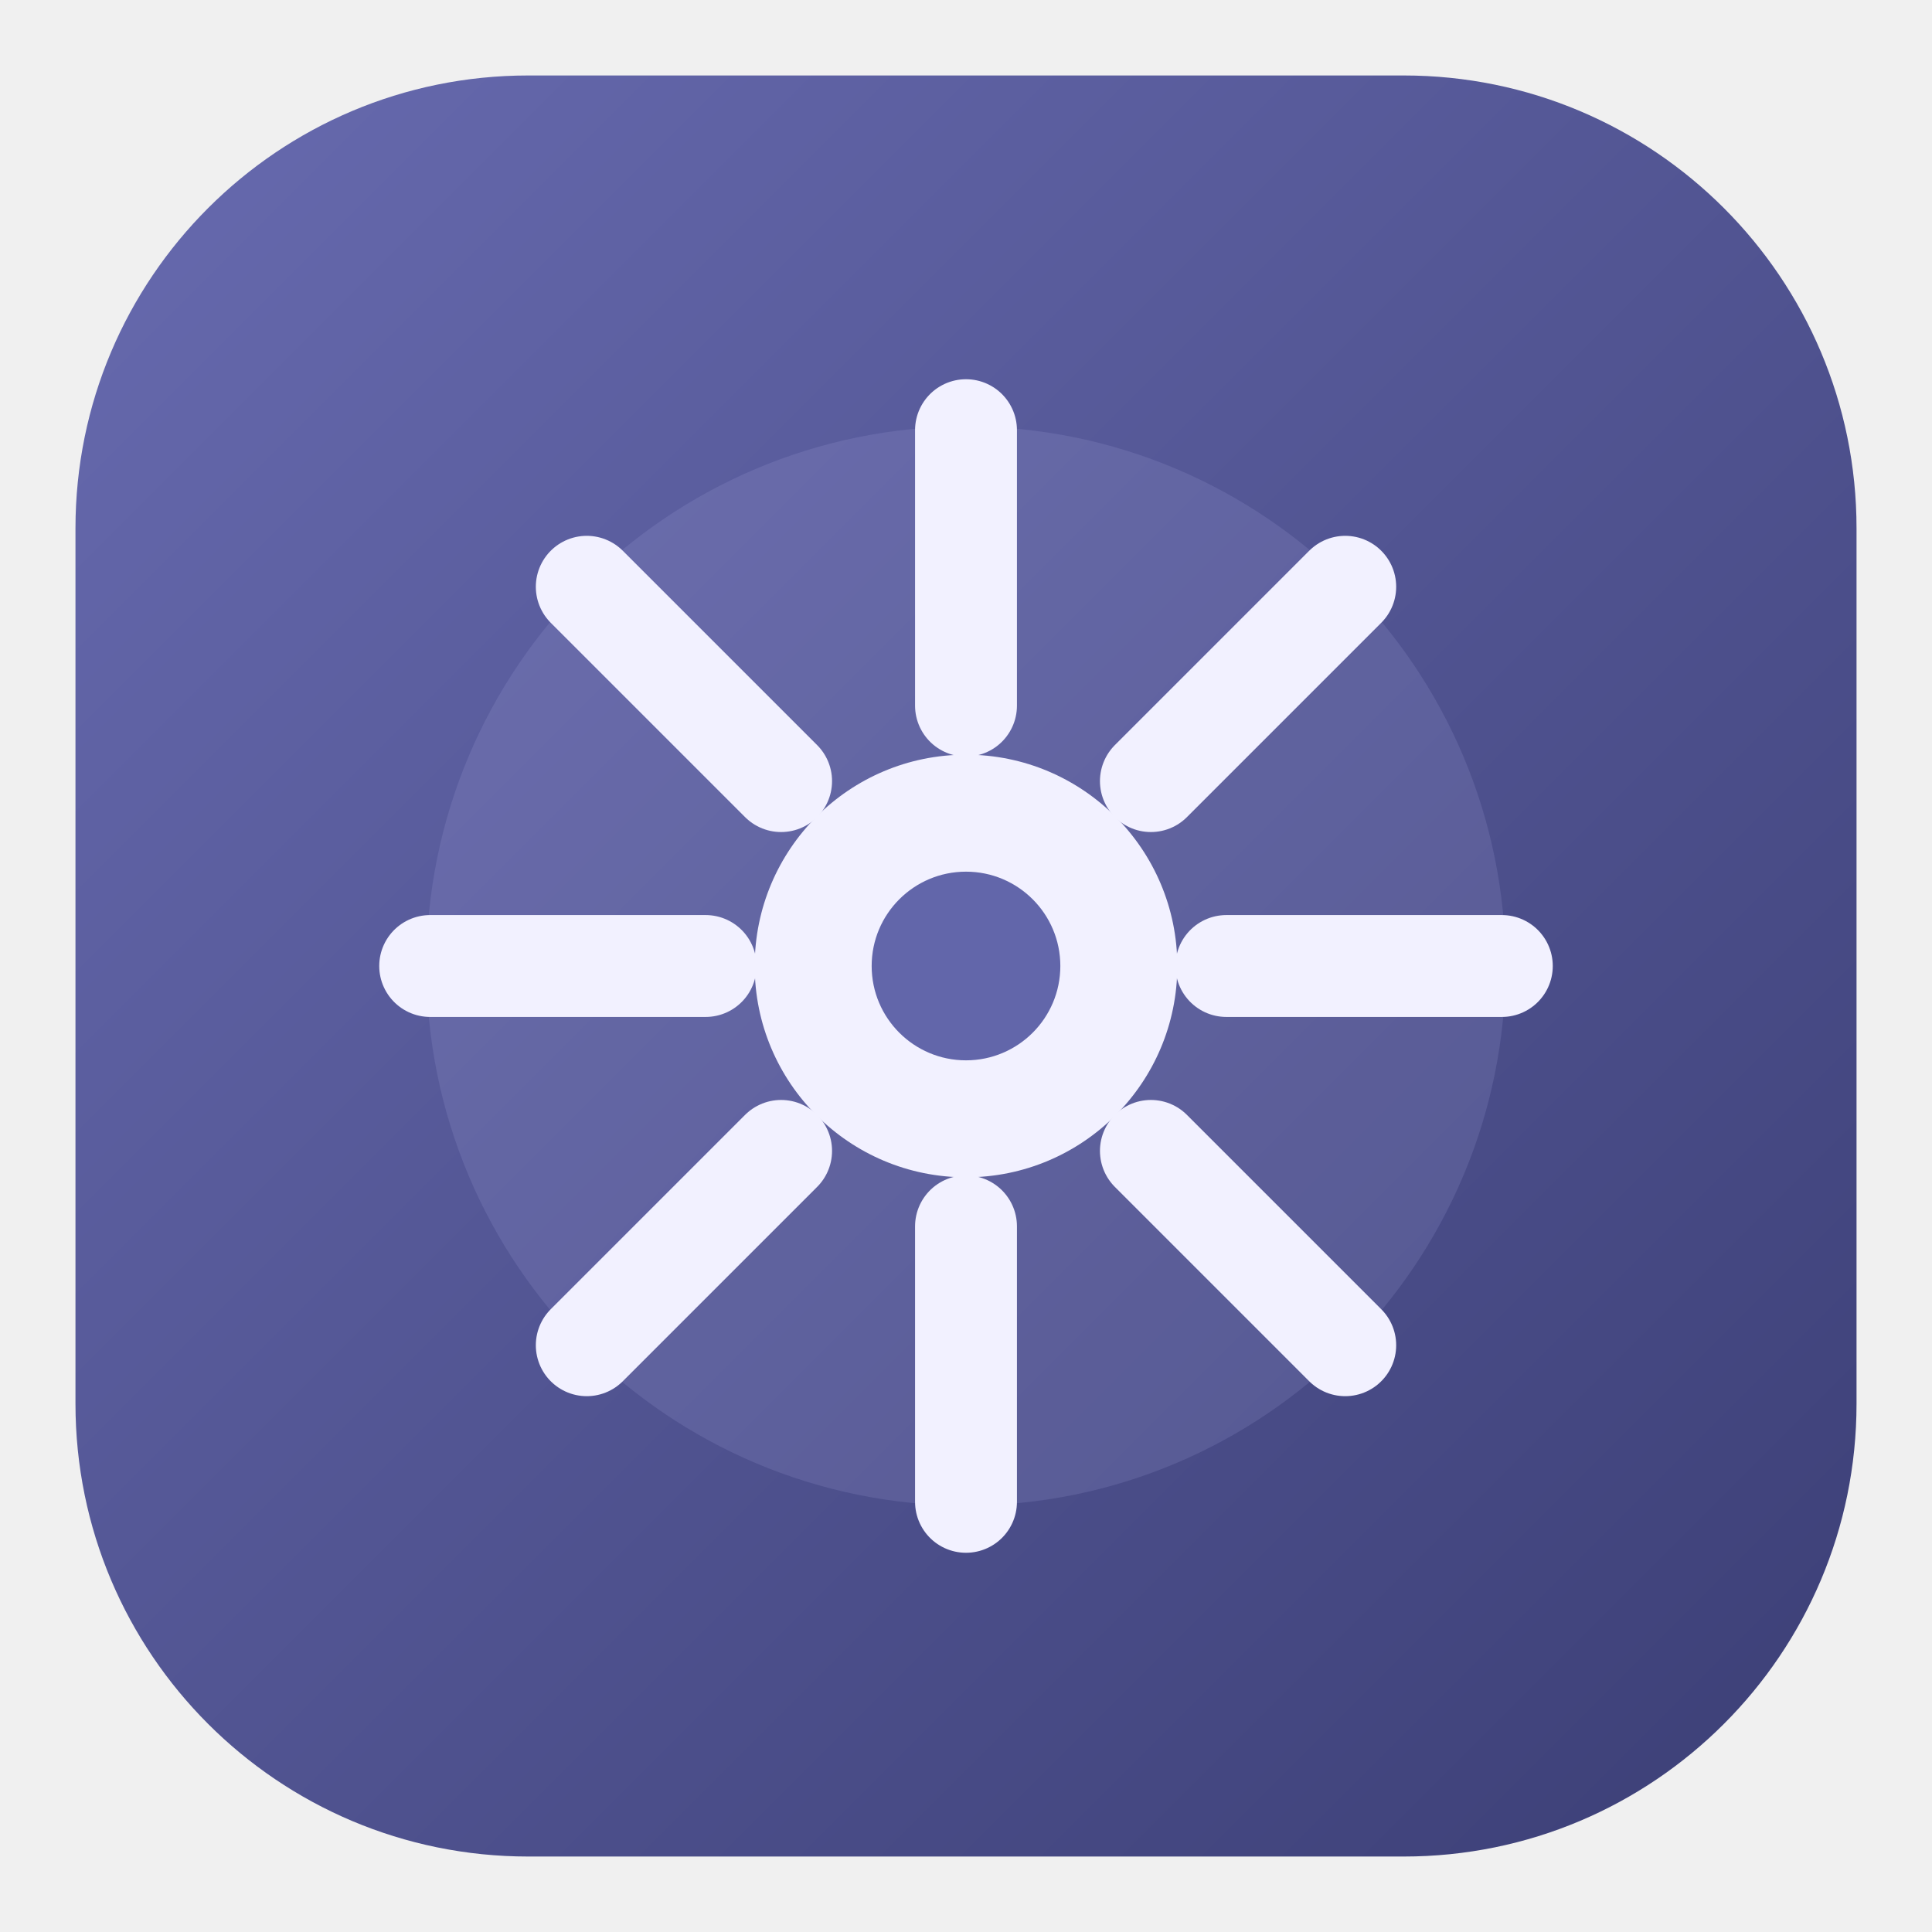
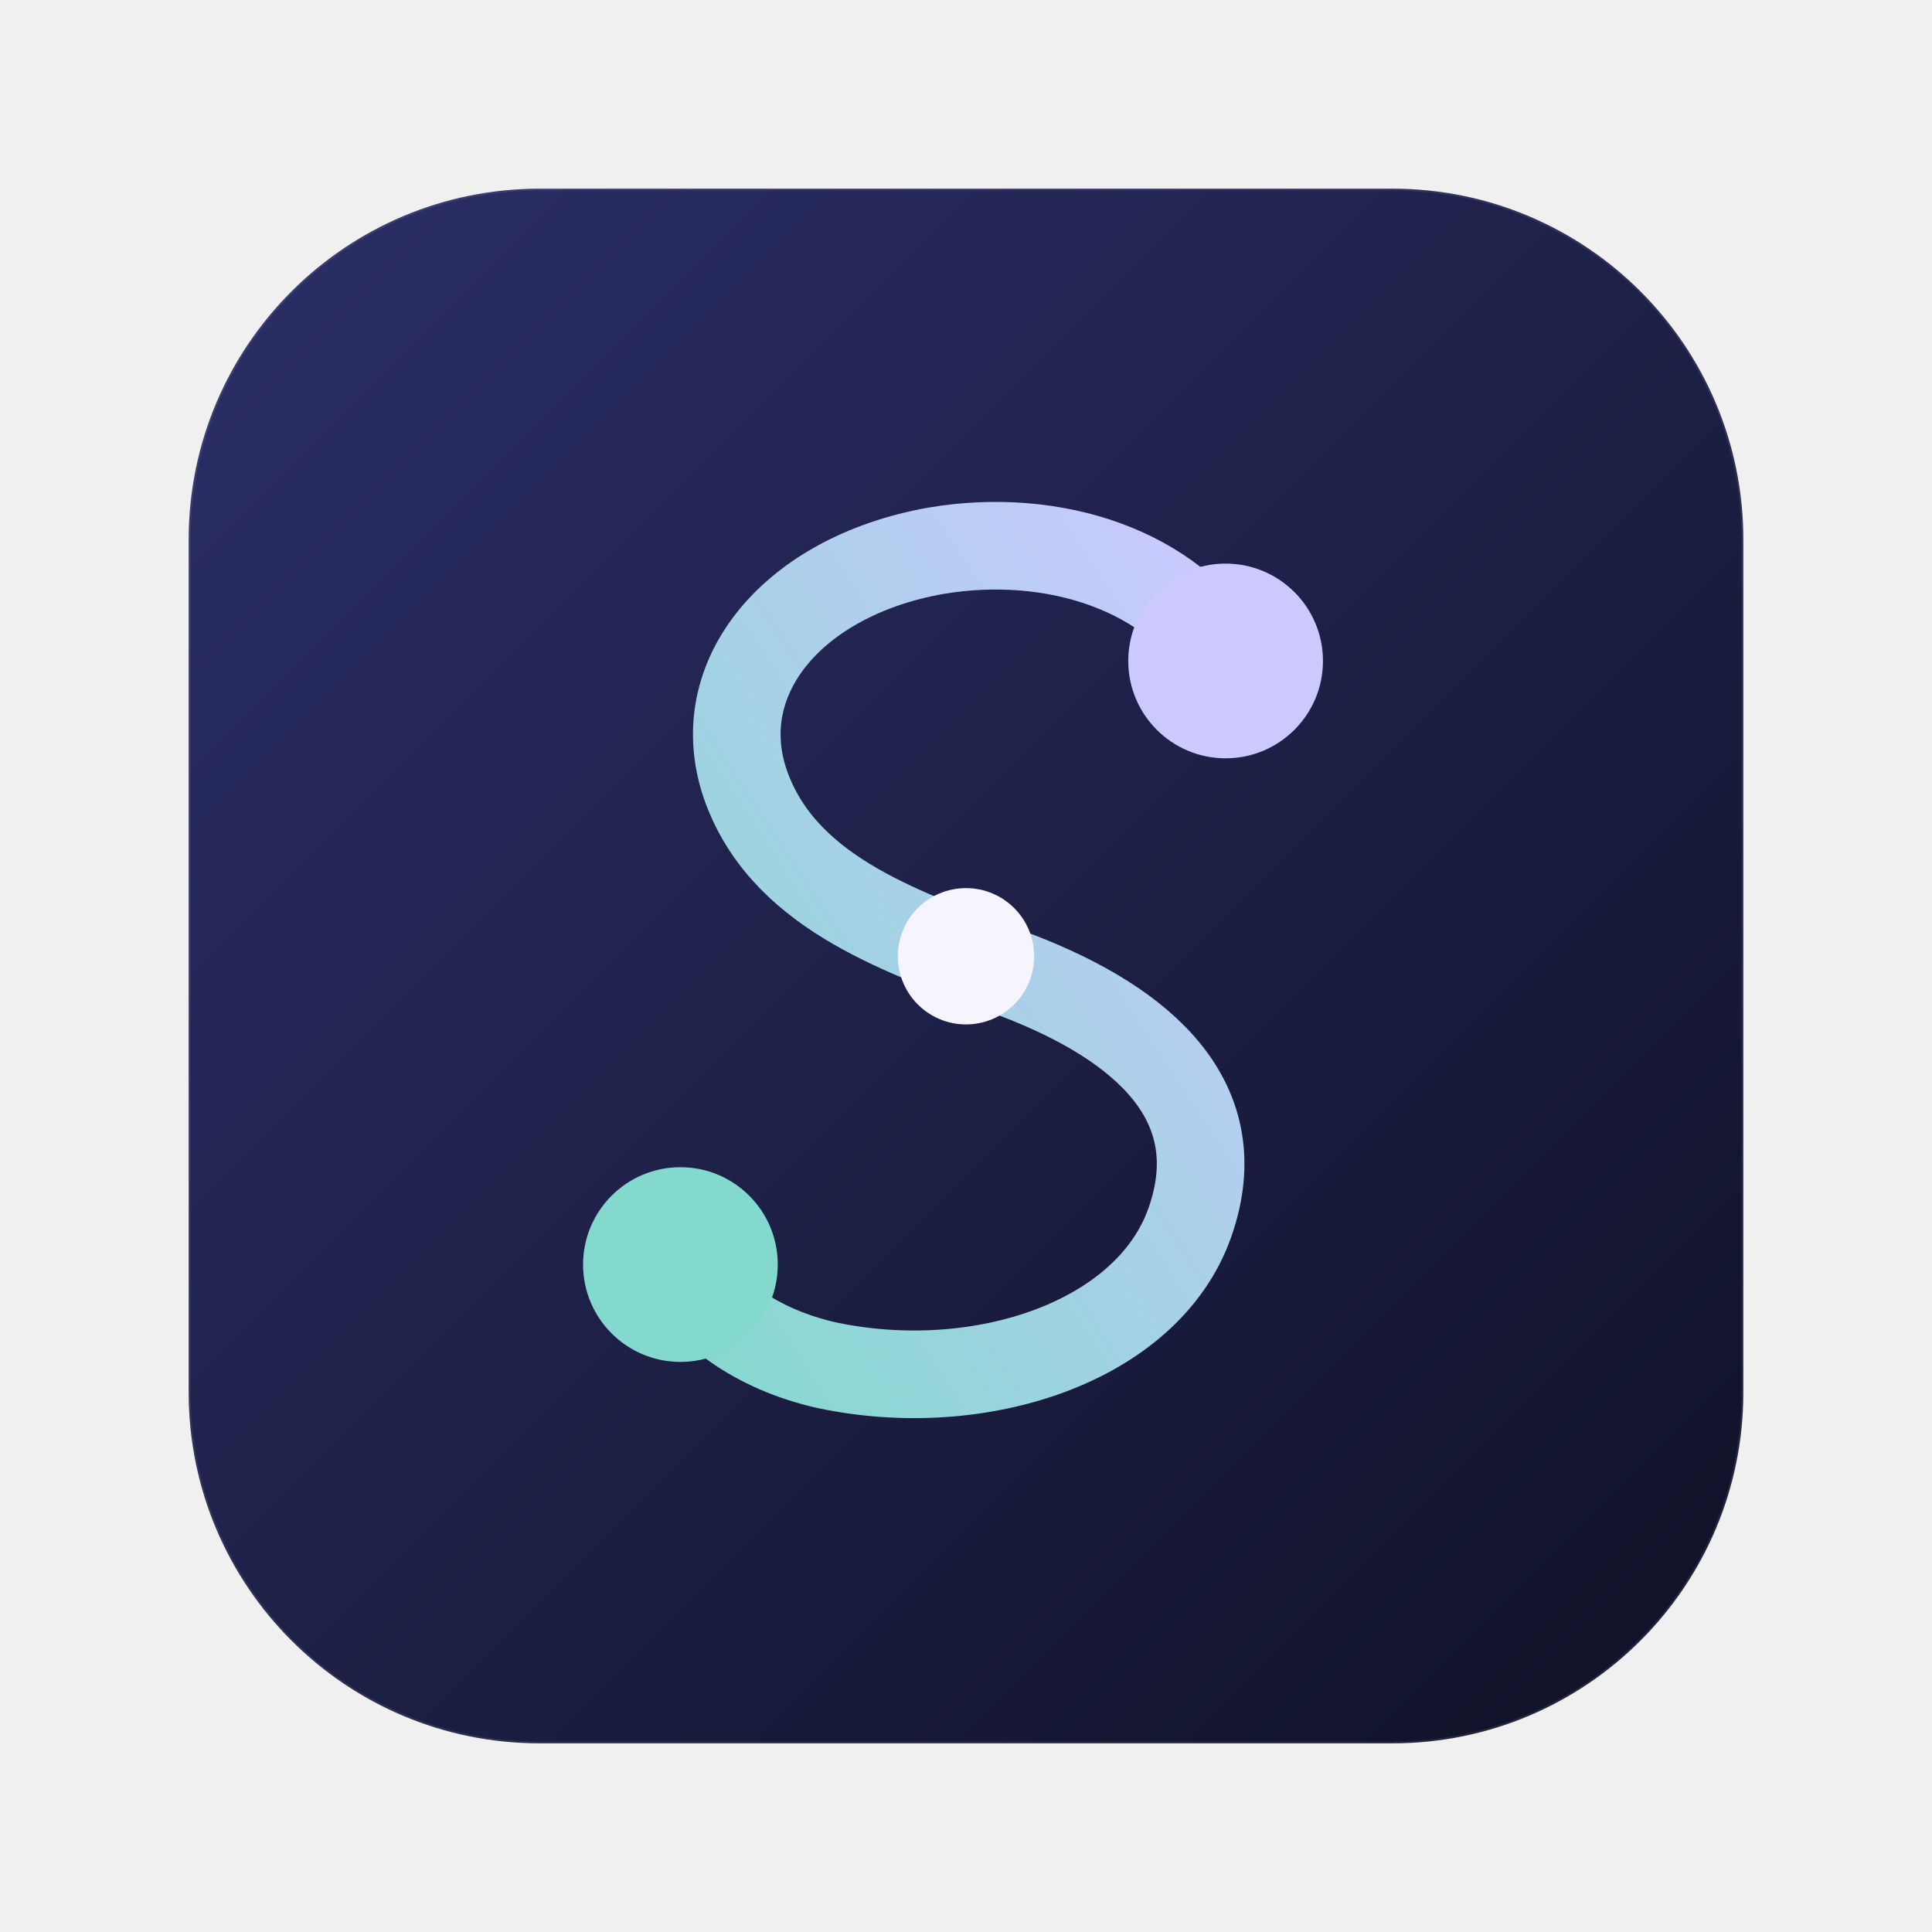
<svg xmlns="http://www.w3.org/2000/svg" width="1024" height="1024" viewBox="0 0 1024 1024">
  <defs>
-     <linearGradient id="background" x1="0" x2="1" y1="0" y2="1">
-       <stop stop-color="#686bb0" />
-       <stop offset="1" stop-color="#3b3e75" />
+     <linearGradient id="background" x1="0" y1="0" x2="1" y2="1">
+       <stop stop-color="#2c2f68" />
+       <stop offset="1" stop-color="#0f1126" />
+     </linearGradient>
+     <linearGradient id="path" x1="1" y1="0" x2="0" y2="1">
+       <stop stop-color="#cbc9ff" />
+       <stop offset="1" stop-color="#84d9cf" />
    </linearGradient>
  </defs>
-   <rect x="40" y="40" width="944" height="944" rx="240" fill="url(#background)" />
-   <circle cx="512" cy="512" r="286" fill="#b5b4ed" opacity=".15" />
-   <g fill="none" stroke="#f2f1ff" stroke-width="54" stroke-linecap="round">
-     <path d="M512 228v146M512 650v146M228 512h146M650 512h146" />
-     <path d="M311 311l103 103m196 196 103 103M713 311 610 414M414 610 311 713" />
+   <rect x="100" y="100" width="824" height="824" rx="186" fill="url(#background)" />
+   <rect x="100.5" y="100.5" width="823" height="823" rx="185.5" fill="none" stroke="#ffffff" stroke-opacity=".08" />
+   <g transform="translate(512 512) scale(.86) translate(-512 -506)">
+     <path d="M672 318C640 262 566 238 494 250 402 266 348 334 380 404 408 466 482 488 544 512 622 542 676 590 650 664 624 738 520 772 426 752 382 742 350 718 336 690" fill="none" stroke="url(#path)" stroke-width="54" stroke-linecap="round" />
+     <circle cx="672" cy="318" r="60" fill="#cbc9ff" />
+     <circle cx="512" cy="500" r="42" fill="#f6f5ff" />
+     <circle cx="336" cy="690" r="60" fill="#84d9cf" />
  </g>
-   <circle cx="512" cy="512" r="112" fill="#f2f1ff" />
-   <circle cx="512" cy="512" r="50" fill="#6266aa" />
</svg>
